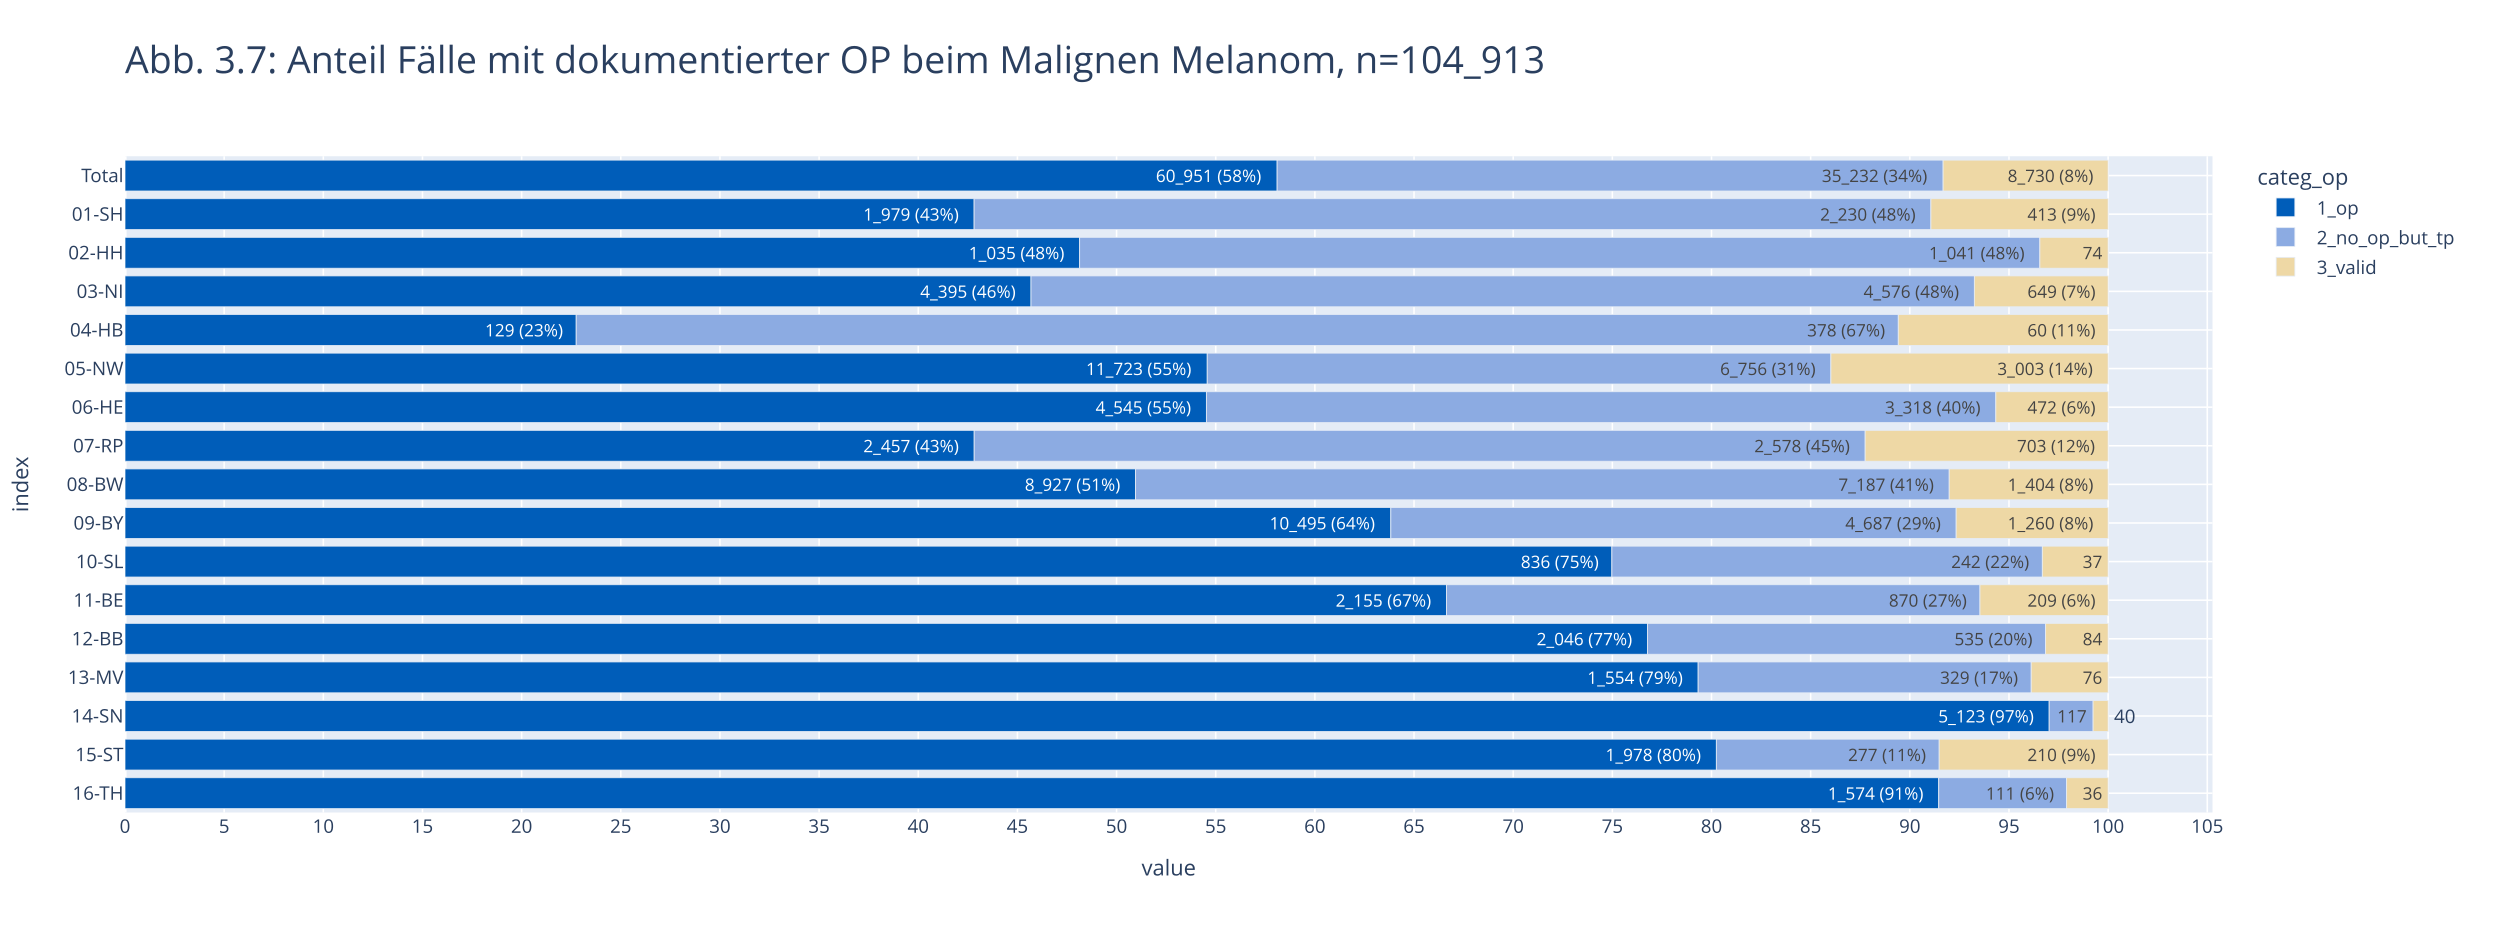
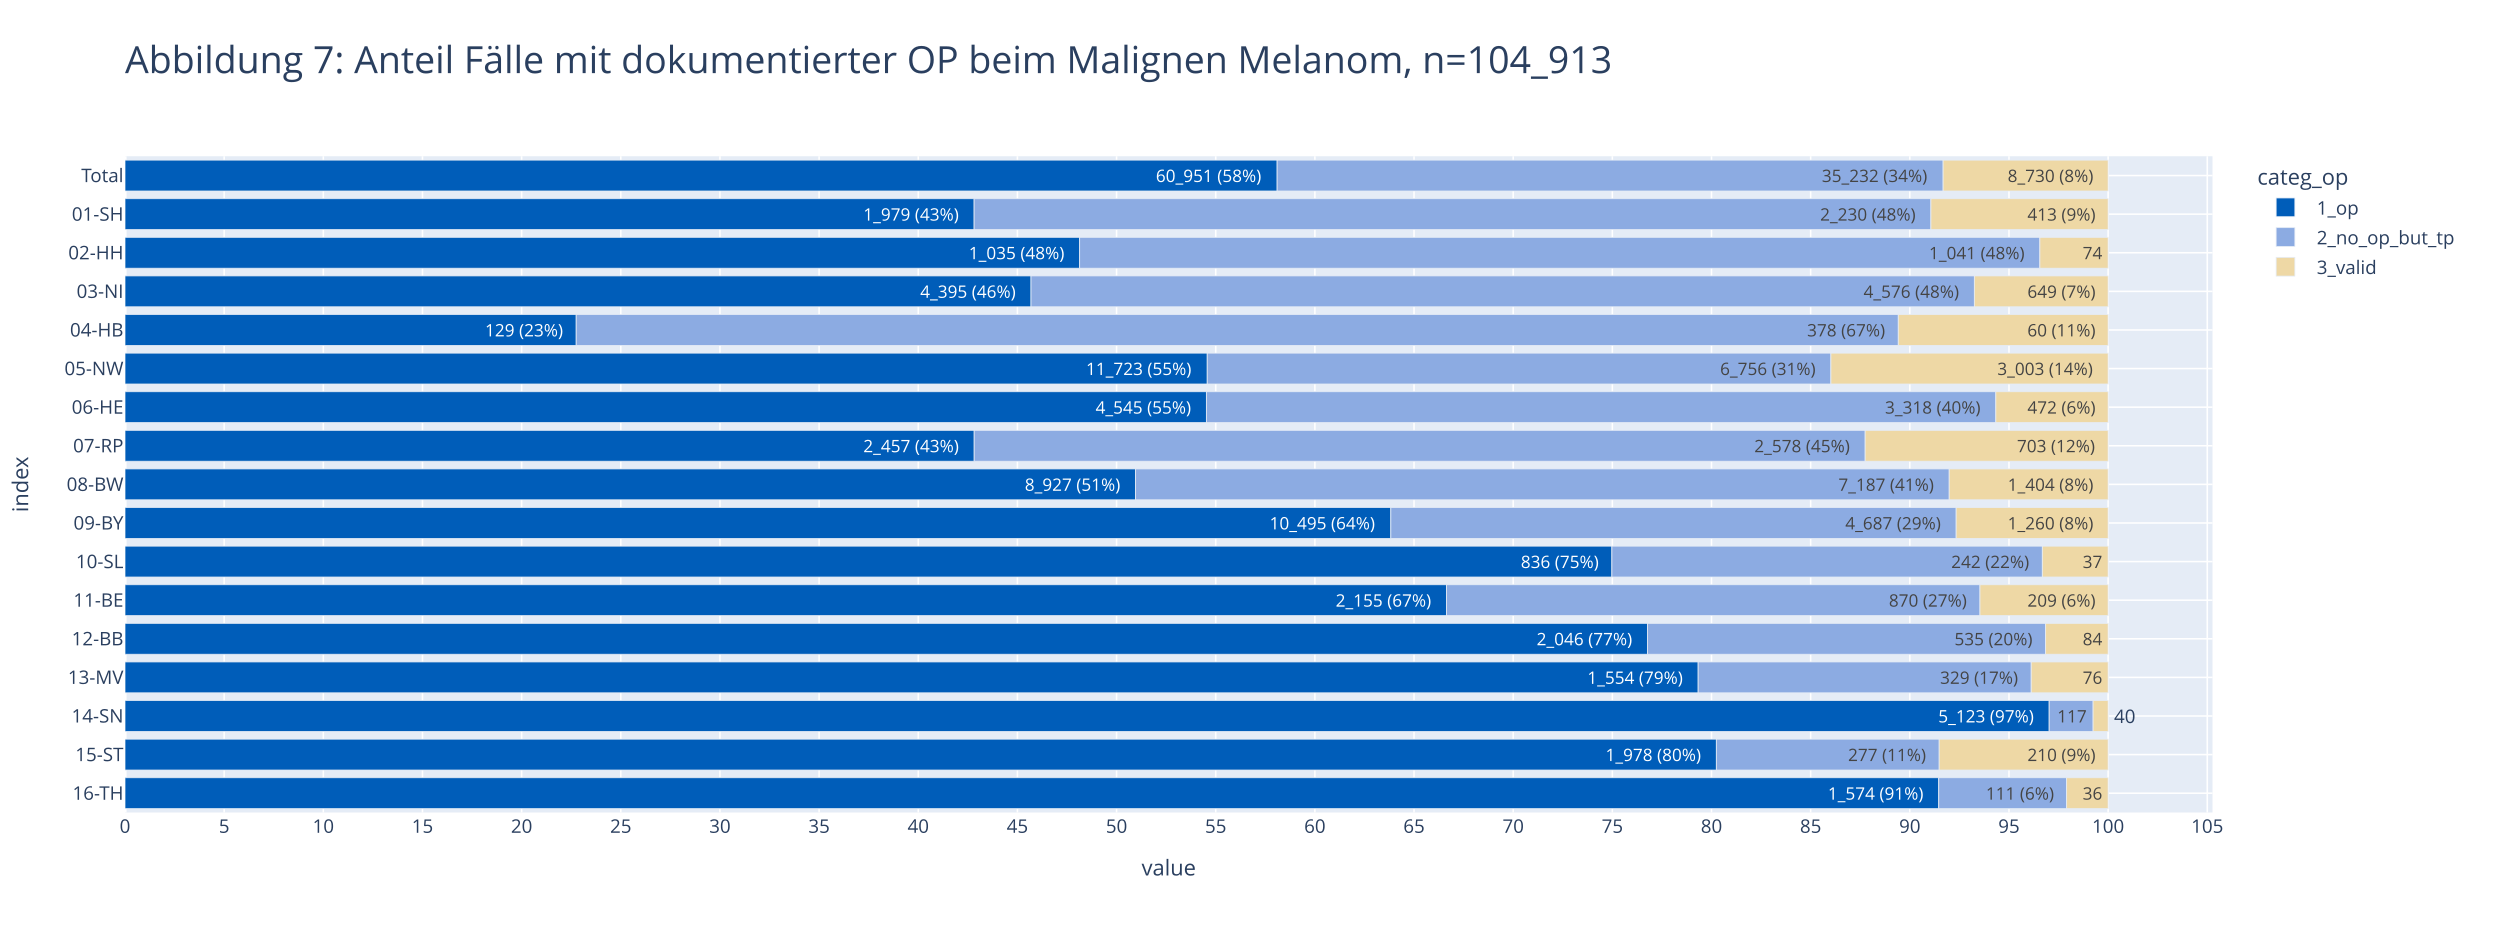
<svg xmlns="http://www.w3.org/2000/svg" class="main-svg" width="1600" height="600" style="" viewBox="0 0 1600 600">
  <rect x="0" y="0" width="1600" height="600" style="fill: rgb(255, 255, 255); fill-opacity: 1;" />
-   <defs id="defs-b15f29">
+   <defs id="defs-465980">
    <g class="clips">
-       <clipPath id="clipb15f29xyplot" class="plotclip">
+       <clipPath id="clip465980xyplot" class="plotclip">
        <rect width="1336" height="420" />
      </clipPath>
-       <clipPath class="axesclip" id="clipb15f29x">
+       <clipPath class="axesclip" id="clip465980x">
        <rect x="80" y="0" width="1336" height="600" />
      </clipPath>
-       <clipPath class="axesclip" id="clipb15f29y">
+       <clipPath class="axesclip" id="clip465980y">
        <rect x="0" y="100" width="1600" height="420" />
      </clipPath>
-       <clipPath class="axesclip" id="clipb15f29xy">
+       <clipPath class="axesclip" id="clip465980xy">
        <rect x="80" y="100" width="1336" height="420" />
      </clipPath>
    </g>
    <g class="gradients" />
    <g class="patterns" />
  </defs>
  <g class="bglayer">
    <rect class="bg" x="80" y="100" width="1336" height="420" style="fill: rgb(229, 236, 246); fill-opacity: 1; stroke-width: 0;" />
  </g>
  <g class="layer-below">
    <g class="imagelayer" />
    <g class="shapelayer" />
  </g>
  <g class="cartesianlayer">
    <g class="subplot xy">
      <g class="layer-subplot">
        <g class="shapelayer" />
        <g class="imagelayer" />
      </g>
      <g class="minor-gridlayer">
        <g class="x" />
        <g class="y" />
      </g>
      <g class="gridlayer">
        <g class="x">
          <path class="xgrid crisp" transform="translate(143.46,0)" d="M0,100v420" style="stroke: rgb(255, 255, 255); stroke-opacity: 1; stroke-width: 1px;" />
          <path class="xgrid crisp" transform="translate(206.92,0)" d="M0,100v420" style="stroke: rgb(255, 255, 255); stroke-opacity: 1; stroke-width: 1px;" />
          <path class="xgrid crisp" transform="translate(270.38,0)" d="M0,100v420" style="stroke: rgb(255, 255, 255); stroke-opacity: 1; stroke-width: 1px;" />
          <path class="xgrid crisp" transform="translate(333.84,0)" d="M0,100v420" style="stroke: rgb(255, 255, 255); stroke-opacity: 1; stroke-width: 1px;" />
          <path class="xgrid crisp" transform="translate(397.3,0)" d="M0,100v420" style="stroke: rgb(255, 255, 255); stroke-opacity: 1; stroke-width: 1px;" />
          <path class="xgrid crisp" transform="translate(460.76,0)" d="M0,100v420" style="stroke: rgb(255, 255, 255); stroke-opacity: 1; stroke-width: 1px;" />
          <path class="xgrid crisp" transform="translate(524.22,0)" d="M0,100v420" style="stroke: rgb(255, 255, 255); stroke-opacity: 1; stroke-width: 1px;" />
          <path class="xgrid crisp" transform="translate(587.68,0)" d="M0,100v420" style="stroke: rgb(255, 255, 255); stroke-opacity: 1; stroke-width: 1px;" />
          <path class="xgrid crisp" transform="translate(651.14,0)" d="M0,100v420" style="stroke: rgb(255, 255, 255); stroke-opacity: 1; stroke-width: 1px;" />
          <path class="xgrid crisp" transform="translate(714.6,0)" d="M0,100v420" style="stroke: rgb(255, 255, 255); stroke-opacity: 1; stroke-width: 1px;" />
          <path class="xgrid crisp" transform="translate(778.06,0)" d="M0,100v420" style="stroke: rgb(255, 255, 255); stroke-opacity: 1; stroke-width: 1px;" />
          <path class="xgrid crisp" transform="translate(841.52,0)" d="M0,100v420" style="stroke: rgb(255, 255, 255); stroke-opacity: 1; stroke-width: 1px;" />
          <path class="xgrid crisp" transform="translate(904.98,0)" d="M0,100v420" style="stroke: rgb(255, 255, 255); stroke-opacity: 1; stroke-width: 1px;" />
          <path class="xgrid crisp" transform="translate(968.44,0)" d="M0,100v420" style="stroke: rgb(255, 255, 255); stroke-opacity: 1; stroke-width: 1px;" />
          <path class="xgrid crisp" transform="translate(1031.9,0)" d="M0,100v420" style="stroke: rgb(255, 255, 255); stroke-opacity: 1; stroke-width: 1px;" />
          <path class="xgrid crisp" transform="translate(1095.36,0)" d="M0,100v420" style="stroke: rgb(255, 255, 255); stroke-opacity: 1; stroke-width: 1px;" />
          <path class="xgrid crisp" transform="translate(1158.82,0)" d="M0,100v420" style="stroke: rgb(255, 255, 255); stroke-opacity: 1; stroke-width: 1px;" />
          <path class="xgrid crisp" transform="translate(1222.28,0)" d="M0,100v420" style="stroke: rgb(255, 255, 255); stroke-opacity: 1; stroke-width: 1px;" />
          <path class="xgrid crisp" transform="translate(1285.74,0)" d="M0,100v420" style="stroke: rgb(255, 255, 255); stroke-opacity: 1; stroke-width: 1px;" />
          <path class="xgrid crisp" transform="translate(1349.2,0)" d="M0,100v420" style="stroke: rgb(255, 255, 255); stroke-opacity: 1; stroke-width: 1px;" />
          <path class="xgrid crisp" transform="translate(1412.66,0)" d="M0,100v420" style="stroke: rgb(255, 255, 255); stroke-opacity: 1; stroke-width: 1px;" />
        </g>
        <g class="y">
          <path class="ygrid crisp" transform="translate(0,507.65)" d="M80,0h1336" style="stroke: rgb(255, 255, 255); stroke-opacity: 1; stroke-width: 1px;" />
          <path class="ygrid crisp" transform="translate(0,482.94)" d="M80,0h1336" style="stroke: rgb(255, 255, 255); stroke-opacity: 1; stroke-width: 1px;" />
          <path class="ygrid crisp" transform="translate(0,458.24)" d="M80,0h1336" style="stroke: rgb(255, 255, 255); stroke-opacity: 1; stroke-width: 1px;" />
          <path class="ygrid crisp" transform="translate(0,433.53)" d="M80,0h1336" style="stroke: rgb(255, 255, 255); stroke-opacity: 1; stroke-width: 1px;" />
          <path class="ygrid crisp" transform="translate(0,408.82)" d="M80,0h1336" style="stroke: rgb(255, 255, 255); stroke-opacity: 1; stroke-width: 1px;" />
          <path class="ygrid crisp" transform="translate(0,384.12)" d="M80,0h1336" style="stroke: rgb(255, 255, 255); stroke-opacity: 1; stroke-width: 1px;" />
          <path class="ygrid crisp" transform="translate(0,359.41)" d="M80,0h1336" style="stroke: rgb(255, 255, 255); stroke-opacity: 1; stroke-width: 1px;" />
          <path class="ygrid crisp" transform="translate(0,334.71)" d="M80,0h1336" style="stroke: rgb(255, 255, 255); stroke-opacity: 1; stroke-width: 1px;" />
          <path class="ygrid crisp" transform="translate(0,310)" d="M80,0h1336" style="stroke: rgb(255, 255, 255); stroke-opacity: 1; stroke-width: 1px;" />
          <path class="ygrid crisp" transform="translate(0,285.29)" d="M80,0h1336" style="stroke: rgb(255, 255, 255); stroke-opacity: 1; stroke-width: 1px;" />
          <path class="ygrid crisp" transform="translate(0,260.59)" d="M80,0h1336" style="stroke: rgb(255, 255, 255); stroke-opacity: 1; stroke-width: 1px;" />
          <path class="ygrid crisp" transform="translate(0,235.88)" d="M80,0h1336" style="stroke: rgb(255, 255, 255); stroke-opacity: 1; stroke-width: 1px;" />
          <path class="ygrid crisp" transform="translate(0,211.18)" d="M80,0h1336" style="stroke: rgb(255, 255, 255); stroke-opacity: 1; stroke-width: 1px;" />
          <path class="ygrid crisp" transform="translate(0,186.47)" d="M80,0h1336" style="stroke: rgb(255, 255, 255); stroke-opacity: 1; stroke-width: 1px;" />
          <path class="ygrid crisp" transform="translate(0,161.76)" d="M80,0h1336" style="stroke: rgb(255, 255, 255); stroke-opacity: 1; stroke-width: 1px;" />
          <path class="ygrid crisp" transform="translate(0,137.06)" d="M80,0h1336" style="stroke: rgb(255, 255, 255); stroke-opacity: 1; stroke-width: 1px;" />
          <path class="ygrid crisp" transform="translate(0,112.35)" d="M80,0h1336" style="stroke: rgb(255, 255, 255); stroke-opacity: 1; stroke-width: 1px;" />
        </g>
      </g>
      <g class="zerolinelayer">
        <path class="xzl zl crisp" transform="translate(80,0)" d="M0,100v420" style="stroke: rgb(255, 255, 255); stroke-opacity: 1; stroke-width: 2px;" />
      </g>
      <g class="layer-between">
        <g class="shapelayer" />
        <g class="imagelayer" />
      </g>
      <path class="xlines-below" />
      <path class="ylines-below" />
      <g class="overlines-below" />
      <g class="xaxislayer-below" />
      <g class="yaxislayer-below" />
      <g class="overaxes-below" />
      <g class="overplot">
-         <g class="xy" transform="translate(80,100)" clip-path="url(#clipb15f29xyplot)">
+         <g class="xy" transform="translate(80,100)" clip-path="url(#clip465980xyplot)">
          <g class="barlayer mlayer">
            <g class="trace bars" style="opacity: 1;">
              <g class="points">
                <g class="point">
                  <path d="M0,22.24V2.47H737.36V22.24Z" style="vector-effect: none; opacity: 1; stroke-width: 0.5px; fill: rgb(0, 93, 185); fill-opacity: 1; stroke: rgb(229, 236, 246); stroke-opacity: 1;" />
                  <text class="bartext bartext-inside" text-anchor="middle" data-notex="1" x="0" y="0" style="font-family: 'Open Sans', verdana, arial, sans-serif; font-size: 12px; fill: rgb(255, 255, 255); fill-opacity: 1; white-space: pre;" transform="translate(693.4803,16.486)scale(0.918)">60_951 (58%)</text>
                </g>
                <g class="point">
                  <path d="M0,46.94V27.18H543.43V46.94Z" style="vector-effect: none; opacity: 1; stroke-width: 0.5px; fill: rgb(0, 93, 185); fill-opacity: 1; stroke: rgb(229, 236, 246); stroke-opacity: 1;" />
                  <text class="bartext bartext-inside" text-anchor="middle" data-notex="1" x="0" y="0" style="font-family: 'Open Sans', verdana, arial, sans-serif; font-size: 12px; fill: rgb(255, 255, 255); fill-opacity: 1; white-space: pre;" transform="translate(503.0773,41.188)scale(0.9173333)">1_979 (43%)</text>
                </g>
                <g class="point">
                  <path d="M0,71.65V51.88H610.99V71.65Z" style="vector-effect: none; opacity: 1; stroke-width: 0.5px; fill: rgb(0, 93, 185); fill-opacity: 1; stroke: rgb(229, 236, 246); stroke-opacity: 1;" />
                  <text class="bartext bartext-inside" text-anchor="middle" data-notex="1" x="0" y="0" style="font-family: 'Open Sans', verdana, arial, sans-serif; font-size: 12px; fill: rgb(255, 255, 255); fill-opacity: 1; white-space: pre;" transform="translate(570.6102,65.896)scale(0.918)">1_035 (48%)</text>
                </g>
                <g class="point">
                  <path d="M0,96.35V76.59H579.85V96.35Z" style="vector-effect: none; opacity: 1; stroke-width: 0.5px; fill: rgb(0, 93, 185); fill-opacity: 1; stroke: rgb(229, 236, 246); stroke-opacity: 1;" />
                  <text class="bartext bartext-inside" text-anchor="middle" data-notex="1" x="0" y="0" style="font-family: 'Open Sans', verdana, arial, sans-serif; font-size: 12px; fill: rgb(255, 255, 255); fill-opacity: 1; white-space: pre;" transform="translate(539.4973,90.598)scale(0.9173333)">4_395 (46%)</text>
                </g>
                <g class="point">
                  <path d="M0,121.06V101.29H288.76V121.06Z" style="vector-effect: none; opacity: 1; stroke-width: 0.5px; fill: rgb(0, 93, 185); fill-opacity: 1; stroke: rgb(229, 236, 246); stroke-opacity: 1;" />
                  <text class="bartext bartext-inside" text-anchor="middle" data-notex="1" x="0" y="0" style="font-family: 'Open Sans', verdana, arial, sans-serif; font-size: 12px; fill: rgb(255, 255, 255); fill-opacity: 1; white-space: pre;" transform="translate(255.3799,115.306)scale(0.918)">129 (23%)</text>
                </g>
                <g class="point">
                  <path d="M0,145.76V126H692.62V145.76Z" style="vector-effect: none; opacity: 1; stroke-width: 0.5px; fill: rgb(0, 93, 185); fill-opacity: 1; stroke: rgb(229, 236, 246); stroke-opacity: 1;" />
                  <text class="bartext bartext-inside" text-anchor="middle" data-notex="1" x="0" y="0" style="font-family: 'Open Sans', verdana, arial, sans-serif; font-size: 12px; fill: rgb(255, 255, 255); fill-opacity: 1; white-space: pre;" transform="translate(648.77,140.008)scale(0.9173333)">11_723 (55%)</text>
                </g>
                <g class="point">
                  <path d="M0,170.47V150.71H692.08V170.47Z" style="vector-effect: none; opacity: 1; stroke-width: 0.5px; fill: rgb(0, 93, 185); fill-opacity: 1; stroke: rgb(229, 236, 246); stroke-opacity: 1;" />
                  <text class="bartext bartext-inside" text-anchor="middle" data-notex="1" x="0" y="0" style="font-family: 'Open Sans', verdana, arial, sans-serif; font-size: 12px; fill: rgb(255, 255, 255); fill-opacity: 1; white-space: pre;" transform="translate(651.7273,164.718)scale(0.9173333)">4_545 (55%)</text>
                </g>
                <g class="point">
                  <path d="M0,195.18V175.41H543.47V195.18Z" style="vector-effect: none; opacity: 1; stroke-width: 0.5px; fill: rgb(0, 93, 185); fill-opacity: 1; stroke: rgb(229, 236, 246); stroke-opacity: 1;" />
                  <text class="bartext bartext-inside" text-anchor="middle" data-notex="1" x="0" y="0" style="font-family: 'Open Sans', verdana, arial, sans-serif; font-size: 12px; fill: rgb(255, 255, 255); fill-opacity: 1; white-space: pre;" transform="translate(503.0902,189.426)scale(0.918)">2_457 (43%)</text>
                </g>
                <g class="point">
                  <path d="M0,219.88V200.12H646.77V219.88Z" style="vector-effect: none; opacity: 1; stroke-width: 0.5px; fill: rgb(0, 93, 185); fill-opacity: 1; stroke: rgb(229, 236, 246); stroke-opacity: 1;" />
                  <text class="bartext bartext-inside" text-anchor="middle" data-notex="1" x="0" y="0" style="font-family: 'Open Sans', verdana, arial, sans-serif; font-size: 12px; fill: rgb(255, 255, 255); fill-opacity: 1; white-space: pre;" transform="translate(606.4173,214.128)scale(0.9173333)">8_927 (51%)</text>
                </g>
                <g class="point">
                  <path d="M0,244.59V224.82H810.14V244.59Z" style="vector-effect: none; opacity: 1; stroke-width: 0.5px; fill: rgb(0, 93, 185); fill-opacity: 1; stroke: rgb(229, 236, 246); stroke-opacity: 1;" />
                  <text class="bartext bartext-inside" text-anchor="middle" data-notex="1" x="0" y="0" style="font-family: 'Open Sans', verdana, arial, sans-serif; font-size: 12px; fill: rgb(255, 255, 255); fill-opacity: 1; white-space: pre;" transform="translate(766.2603,238.836)scale(0.918)">10_495 (64%)</text>
                </g>
                <g class="point">
                  <path d="M0,269.29V249.53H951.62V269.29Z" style="vector-effect: none; opacity: 1; stroke-width: 0.5px; fill: rgb(0, 93, 185); fill-opacity: 1; stroke: rgb(229, 236, 246); stroke-opacity: 1;" />
                  <text class="bartext bartext-inside" text-anchor="middle" data-notex="1" x="0" y="0" style="font-family: 'Open Sans', verdana, arial, sans-serif; font-size: 12px; fill: rgb(255, 255, 255); fill-opacity: 1; white-space: pre;" transform="translate(918.262,263.538)scale(0.9173333)">836 (75%)</text>
                </g>
                <g class="point">
                  <path d="M0,294V274.24H845.74V294Z" style="vector-effect: none; opacity: 1; stroke-width: 0.5px; fill: rgb(0, 93, 185); fill-opacity: 1; stroke: rgb(229, 236, 246); stroke-opacity: 1;" />
                  <text class="bartext bartext-inside" text-anchor="middle" data-notex="1" x="0" y="0" style="font-family: 'Open Sans', verdana, arial, sans-serif; font-size: 12px; fill: rgb(255, 255, 255); fill-opacity: 1; white-space: pre;" transform="translate(805.3873,288.248)scale(0.9173333)">2_155 (67%)</text>
                </g>
                <g class="point">
                  <path d="M0,318.71V298.94H974.4V318.71Z" style="vector-effect: none; opacity: 1; stroke-width: 0.5px; fill: rgb(0, 93, 185); fill-opacity: 1; stroke: rgb(229, 236, 246); stroke-opacity: 1;" />
                  <text class="bartext bartext-inside" text-anchor="middle" data-notex="1" x="0" y="0" style="font-family: 'Open Sans', verdana, arial, sans-serif; font-size: 12px; fill: rgb(255, 255, 255); fill-opacity: 1; white-space: pre;" transform="translate(934.0202,312.956)scale(0.918)">2_046 (77%)</text>
                </g>
                <g class="point">
                  <path d="M0,343.41V323.65H1006.81V343.41Z" style="vector-effect: none; opacity: 1; stroke-width: 0.5px; fill: rgb(0, 93, 185); fill-opacity: 1; stroke: rgb(229, 236, 246); stroke-opacity: 1;" />
                  <text class="bartext bartext-inside" text-anchor="middle" data-notex="1" x="0" y="0" style="font-family: 'Open Sans', verdana, arial, sans-serif; font-size: 12px; fill: rgb(255, 255, 255); fill-opacity: 1; white-space: pre;" transform="translate(966.4573,337.658)scale(0.9173333)">1_554 (79%)</text>
                </g>
                <g class="point">
                  <path d="M0,368.12V348.35H1231.46V368.12Z" style="vector-effect: none; opacity: 1; stroke-width: 0.5px; fill: rgb(0, 93, 185); fill-opacity: 1; stroke: rgb(229, 236, 246); stroke-opacity: 1;" />
                  <text class="bartext bartext-inside" text-anchor="middle" data-notex="1" x="0" y="0" style="font-family: 'Open Sans', verdana, arial, sans-serif; font-size: 12px; fill: rgb(255, 255, 255); fill-opacity: 1; white-space: pre;" transform="translate(1191.08,362.366)scale(0.918)">5_123 (97%)</text>
                </g>
                <g class="point">
                  <path d="M0,392.82V373.06H1018.45V392.82Z" style="vector-effect: none; opacity: 1; stroke-width: 0.5px; fill: rgb(0, 93, 185); fill-opacity: 1; stroke: rgb(229, 236, 246); stroke-opacity: 1;" />
                  <text class="bartext bartext-inside" text-anchor="middle" data-notex="1" x="0" y="0" style="font-family: 'Open Sans', verdana, arial, sans-serif; font-size: 12px; fill: rgb(255, 255, 255); fill-opacity: 1; white-space: pre;" transform="translate(978.0973,387.068)scale(0.9173333)">1_978 (80%)</text>
                </g>
                <g class="point">
                  <path d="M0,417.53V397.76H1160.79V417.53Z" style="vector-effect: none; opacity: 1; stroke-width: 0.5px; fill: rgb(0, 93, 185); fill-opacity: 1; stroke: rgb(229, 236, 246); stroke-opacity: 1;" />
                  <text class="bartext bartext-inside" text-anchor="middle" data-notex="1" x="0" y="0" style="font-family: 'Open Sans', verdana, arial, sans-serif; font-size: 12px; fill: rgb(255, 255, 255); fill-opacity: 1; white-space: pre;" transform="translate(1120.41,411.776)scale(0.918)">1_574 (91%)</text>
                </g>
              </g>
            </g>
            <g class="trace bars" style="opacity: 1;">
              <g class="points">
                <g class="point">
                  <path d="M737.36,22.24V2.47H1163.59V22.24Z" style="vector-effect: none; opacity: 1; stroke-width: 0.5px; fill: rgb(140, 171, 226); fill-opacity: 1; stroke: rgb(229, 236, 246); stroke-opacity: 1;" />
                  <text class="bartext bartext-inside" text-anchor="middle" data-notex="1" x="0" y="0" style="font-family: 'Open Sans', verdana, arial, sans-serif; font-size: 12px; fill: rgb(68, 68, 68); fill-opacity: 1; white-space: pre;" transform="translate(1119.71,16.486)scale(0.918)">35_232 (34%)</text>
                </g>
                <g class="point">
                  <path d="M543.43,46.94V27.18H1155.79V46.94Z" style="vector-effect: none; opacity: 1; stroke-width: 0.5px; fill: rgb(140, 171, 226); fill-opacity: 1; stroke: rgb(229, 236, 246); stroke-opacity: 1;" />
                  <text class="bartext bartext-inside" text-anchor="middle" data-notex="1" x="0" y="0" style="font-family: 'Open Sans', verdana, arial, sans-serif; font-size: 12px; fill: rgb(68, 68, 68); fill-opacity: 1; white-space: pre;" transform="translate(1115.437,41.188)scale(0.9173333)">2_230 (48%)</text>
                </g>
                <g class="point">
                  <path d="M610.99,71.65V51.88H1225.52V71.65Z" style="vector-effect: none; opacity: 1; stroke-width: 0.5px; fill: rgb(140, 171, 226); fill-opacity: 1; stroke: rgb(229, 236, 246); stroke-opacity: 1;" />
                  <text class="bartext bartext-inside" text-anchor="middle" data-notex="1" x="0" y="0" style="font-family: 'Open Sans', verdana, arial, sans-serif; font-size: 12px; fill: rgb(68, 68, 68); fill-opacity: 1; white-space: pre;" transform="translate(1185.14,65.896)scale(0.918)">1_041 (48%)</text>
                </g>
                <g class="point">
                  <path d="M579.85,96.35V76.59H1183.58V96.35Z" style="vector-effect: none; opacity: 1; stroke-width: 0.5px; fill: rgb(140, 171, 226); fill-opacity: 1; stroke: rgb(229, 236, 246); stroke-opacity: 1;" />
                  <text class="bartext bartext-inside" text-anchor="middle" data-notex="1" x="0" y="0" style="font-family: 'Open Sans', verdana, arial, sans-serif; font-size: 12px; fill: rgb(68, 68, 68); fill-opacity: 1; white-space: pre;" transform="translate(1143.227,90.598)scale(0.9173333)">4_576 (48%)</text>
                </g>
                <g class="point">
                  <path d="M288.76,121.06V101.29H1134.89V121.06Z" style="vector-effect: none; opacity: 1; stroke-width: 0.5px; fill: rgb(140, 171, 226); fill-opacity: 1; stroke: rgb(229, 236, 246); stroke-opacity: 1;" />
                  <text class="bartext bartext-inside" text-anchor="middle" data-notex="1" x="0" y="0" style="font-family: 'Open Sans', verdana, arial, sans-serif; font-size: 12px; fill: rgb(68, 68, 68); fill-opacity: 1; white-space: pre;" transform="translate(1101.51,115.306)scale(0.918)">378 (67%)</text>
                </g>
                <g class="point">
                  <path d="M692.62,145.76V126H1091.78V145.76Z" style="vector-effect: none; opacity: 1; stroke-width: 0.5px; fill: rgb(140, 171, 226); fill-opacity: 1; stroke: rgb(229, 236, 246); stroke-opacity: 1;" />
                  <text class="bartext bartext-inside" text-anchor="middle" data-notex="1" x="0" y="0" style="font-family: 'Open Sans', verdana, arial, sans-serif; font-size: 12px; fill: rgb(68, 68, 68); fill-opacity: 1; white-space: pre;" transform="translate(1051.427,140.008)scale(0.9173333)">6_756 (31%)</text>
                </g>
                <g class="point">
                  <path d="M692.08,170.47V150.71H1197.33V170.47Z" style="vector-effect: none; opacity: 1; stroke-width: 0.5px; fill: rgb(140, 171, 226); fill-opacity: 1; stroke: rgb(229, 236, 246); stroke-opacity: 1;" />
                  <text class="bartext bartext-inside" text-anchor="middle" data-notex="1" x="0" y="0" style="font-family: 'Open Sans', verdana, arial, sans-serif; font-size: 12px; fill: rgb(68, 68, 68); fill-opacity: 1; white-space: pre;" transform="translate(1156.977,164.718)scale(0.9173333)">3_318 (40%)</text>
                </g>
                <g class="point">
                  <path d="M543.47,195.18V175.41H1113.7V195.18Z" style="vector-effect: none; opacity: 1; stroke-width: 0.5px; fill: rgb(140, 171, 226); fill-opacity: 1; stroke: rgb(229, 236, 246); stroke-opacity: 1;" />
                  <text class="bartext bartext-inside" text-anchor="middle" data-notex="1" x="0" y="0" style="font-family: 'Open Sans', verdana, arial, sans-serif; font-size: 12px; fill: rgb(68, 68, 68); fill-opacity: 1; white-space: pre;" transform="translate(1073.32,189.426)scale(0.918)">2_578 (45%)</text>
                </g>
                <g class="point">
                  <path d="M646.77,219.88V200.12H1167.48V219.88Z" style="vector-effect: none; opacity: 1; stroke-width: 0.5px; fill: rgb(140, 171, 226); fill-opacity: 1; stroke: rgb(229, 236, 246); stroke-opacity: 1;" />
                  <text class="bartext bartext-inside" text-anchor="middle" data-notex="1" x="0" y="0" style="font-family: 'Open Sans', verdana, arial, sans-serif; font-size: 12px; fill: rgb(68, 68, 68); fill-opacity: 1; white-space: pre;" transform="translate(1127.127,214.128)scale(0.9173333)">7_187 (41%)</text>
                </g>
                <g class="point">
                  <path d="M810.14,244.59V224.82H1171.94V244.59Z" style="vector-effect: none; opacity: 1; stroke-width: 0.5px; fill: rgb(140, 171, 226); fill-opacity: 1; stroke: rgb(229, 236, 246); stroke-opacity: 1;" />
                  <text class="bartext bartext-inside" text-anchor="middle" data-notex="1" x="0" y="0" style="font-family: 'Open Sans', verdana, arial, sans-serif; font-size: 12px; fill: rgb(68, 68, 68); fill-opacity: 1; white-space: pre;" transform="translate(1131.56,238.836)scale(0.918)">4_687 (29%)</text>
                </g>
                <g class="point">
                  <path d="M951.62,269.29V249.53H1227.08V269.29Z" style="vector-effect: none; opacity: 1; stroke-width: 0.5px; fill: rgb(140, 171, 226); fill-opacity: 1; stroke: rgb(229, 236, 246); stroke-opacity: 1;" />
                  <text class="bartext bartext-inside" text-anchor="middle" data-notex="1" x="0" y="0" style="font-family: 'Open Sans', verdana, arial, sans-serif; font-size: 12px; fill: rgb(68, 68, 68); fill-opacity: 1; white-space: pre;" transform="translate(1193.722,263.538)scale(0.9173333)">242 (22%)</text>
                </g>
                <g class="point">
                  <path d="M845.74,294V274.24H1187.18V294Z" style="vector-effect: none; opacity: 1; stroke-width: 0.5px; fill: rgb(140, 171, 226); fill-opacity: 1; stroke: rgb(229, 236, 246); stroke-opacity: 1;" />
                  <text class="bartext bartext-inside" text-anchor="middle" data-notex="1" x="0" y="0" style="font-family: 'Open Sans', verdana, arial, sans-serif; font-size: 12px; fill: rgb(68, 68, 68); fill-opacity: 1; white-space: pre;" transform="translate(1153.822,288.248)scale(0.9173333)">870 (27%)</text>
                </g>
                <g class="point">
                  <path d="M974.4,318.71V298.94H1229.2V318.71Z" style="vector-effect: none; opacity: 1; stroke-width: 0.5px; fill: rgb(140, 171, 226); fill-opacity: 1; stroke: rgb(229, 236, 246); stroke-opacity: 1;" />
                  <text class="bartext bartext-inside" text-anchor="middle" data-notex="1" x="0" y="0" style="font-family: 'Open Sans', verdana, arial, sans-serif; font-size: 12px; fill: rgb(68, 68, 68); fill-opacity: 1; white-space: pre;" transform="translate(1195.82,312.956)scale(0.918)">535 (20%)</text>
                </g>
                <g class="point">
                  <path d="M1006.81,343.41V323.65H1219.96V343.41Z" style="vector-effect: none; opacity: 1; stroke-width: 0.5px; fill: rgb(140, 171, 226); fill-opacity: 1; stroke: rgb(229, 236, 246); stroke-opacity: 1;" />
                  <text class="bartext bartext-inside" text-anchor="middle" data-notex="1" x="0" y="0" style="font-family: 'Open Sans', verdana, arial, sans-serif; font-size: 12px; fill: rgb(68, 68, 68); fill-opacity: 1; white-space: pre;" transform="translate(1186.602,337.658)scale(0.9173333)">329 (17%)</text>
                </g>
                <g class="point">
                  <path d="M1231.46,368.12V348.35H1259.58V368.12Z" style="vector-effect: none; opacity: 1; stroke-width: 0.5px; fill: rgb(140, 171, 226); fill-opacity: 1; stroke: rgb(229, 236, 246); stroke-opacity: 1;" />
                  <text class="bartext bartext-inside" text-anchor="middle" data-notex="1" x="0" y="0" style="font-family: 'Open Sans', verdana, arial, sans-serif; font-size: 12px; fill: rgb(68, 68, 68); fill-opacity: 1; white-space: pre;" transform="translate(1246.073,362.366)scale(0.918)">117</text>
                </g>
                <g class="point">
                  <path d="M1018.45,392.82V373.06H1161.07V392.82Z" style="vector-effect: none; opacity: 1; stroke-width: 0.5px; fill: rgb(140, 171, 226); fill-opacity: 1; stroke: rgb(229, 236, 246); stroke-opacity: 1;" />
                  <text class="bartext bartext-inside" text-anchor="middle" data-notex="1" x="0" y="0" style="font-family: 'Open Sans', verdana, arial, sans-serif; font-size: 12px; fill: rgb(68, 68, 68); fill-opacity: 1; white-space: pre;" transform="translate(1127.712,387.068)scale(0.9173333)">277 (11%)</text>
                </g>
                <g class="point">
                  <path d="M1160.79,417.53V397.76H1242.65V417.53Z" style="vector-effect: none; opacity: 1; stroke-width: 0.5px; fill: rgb(140, 171, 226); fill-opacity: 1; stroke: rgb(229, 236, 246); stroke-opacity: 1;" />
                  <text class="bartext bartext-inside" text-anchor="middle" data-notex="1" x="0" y="0" style="font-family: 'Open Sans', verdana, arial, sans-serif; font-size: 12px; fill: rgb(68, 68, 68); fill-opacity: 1; white-space: pre;" transform="translate(1212.777,411.776)scale(0.918)">111 (6%)</text>
                </g>
              </g>
            </g>
            <g class="trace bars" style="opacity: 1;">
              <g class="points">
                <g class="point">
                  <path d="M1163.59,22.24V2.47H1269.2V22.24Z" style="vector-effect: none; opacity: 1; stroke-width: 0.5px; fill: rgb(238, 216, 165); fill-opacity: 1; stroke: rgb(229, 236, 246); stroke-opacity: 1;" />
                  <text class="bartext bartext-inside" text-anchor="middle" data-notex="1" x="0" y="0" style="font-family: 'Open Sans', verdana, arial, sans-serif; font-size: 12px; fill: rgb(68, 68, 68); fill-opacity: 1; white-space: pre;" transform="translate(1232.32,16.486)scale(0.918)">8_730 (8%)</text>
                </g>
                <g class="point">
                  <path d="M1155.79,46.94V27.18H1269.2V46.94Z" style="vector-effect: none; opacity: 1; stroke-width: 0.5px; fill: rgb(238, 216, 165); fill-opacity: 1; stroke: rgb(229, 236, 246); stroke-opacity: 1;" />
                  <text class="bartext bartext-inside" text-anchor="middle" data-notex="1" x="0" y="0" style="font-family: 'Open Sans', verdana, arial, sans-serif; font-size: 12px; fill: rgb(68, 68, 68); fill-opacity: 1; white-space: pre;" transform="translate(1239.347,41.188)scale(0.9173333)">413 (9%)</text>
                </g>
                <g class="point">
                  <path d="M1225.52,71.65V51.88H1269.2V71.65Z" style="vector-effect: none; opacity: 1; stroke-width: 0.5px; fill: rgb(238, 216, 165); fill-opacity: 1; stroke: rgb(229, 236, 246); stroke-opacity: 1;" />
                  <text class="bartext bartext-inside" text-anchor="middle" data-notex="1" x="0" y="0" style="font-family: 'Open Sans', verdana, arial, sans-serif; font-size: 12px; fill: rgb(68, 68, 68); fill-opacity: 1; white-space: pre;" transform="translate(1259.193,65.896)scale(0.918)">74</text>
                </g>
                <g class="point">
                  <path d="M1183.58,96.35V76.59H1269.2V96.35Z" style="vector-effect: none; opacity: 1; stroke-width: 0.5px; fill: rgb(238, 216, 165); fill-opacity: 1; stroke: rgb(229, 236, 246); stroke-opacity: 1;" />
                  <text class="bartext bartext-inside" text-anchor="middle" data-notex="1" x="0" y="0" style="font-family: 'Open Sans', verdana, arial, sans-serif; font-size: 12px; fill: rgb(68, 68, 68); fill-opacity: 1; white-space: pre;" transform="translate(1239.347,90.598)scale(0.9173333)">649 (7%)</text>
                </g>
                <g class="point">
                  <path d="M1134.89,121.06V101.29H1269.2V121.06Z" style="vector-effect: none; opacity: 1; stroke-width: 0.5px; fill: rgb(238, 216, 165); fill-opacity: 1; stroke: rgb(229, 236, 246); stroke-opacity: 1;" />
                  <text class="bartext bartext-inside" text-anchor="middle" data-notex="1" x="0" y="0" style="font-family: 'Open Sans', verdana, arial, sans-serif; font-size: 12px; fill: rgb(68, 68, 68); fill-opacity: 1; white-space: pre;" transform="translate(1239.327,115.306)scale(0.918)">60 (11%)</text>
                </g>
                <g class="point">
                  <path d="M1091.78,145.76V126H1269.2V145.76Z" style="vector-effect: none; opacity: 1; stroke-width: 0.5px; fill: rgb(238, 216, 165); fill-opacity: 1; stroke: rgb(229, 236, 246); stroke-opacity: 1;" />
                  <text class="bartext bartext-inside" text-anchor="middle" data-notex="1" x="0" y="0" style="font-family: 'Open Sans', verdana, arial, sans-serif; font-size: 12px; fill: rgb(68, 68, 68); fill-opacity: 1; white-space: pre;" transform="translate(1228.847,140.008)scale(0.9173333)">3_003 (14%)</text>
                </g>
                <g class="point">
                  <path d="M1197.33,170.47V150.71H1269.2V170.47Z" style="vector-effect: none; opacity: 1; stroke-width: 0.5px; fill: rgb(238, 216, 165); fill-opacity: 1; stroke: rgb(229, 236, 246); stroke-opacity: 1;" />
                  <text class="bartext bartext-inside" text-anchor="middle" data-notex="1" x="0" y="0" style="font-family: 'Open Sans', verdana, arial, sans-serif; font-size: 12px; fill: rgb(68, 68, 68); fill-opacity: 1; white-space: pre;" transform="translate(1239.347,164.718)scale(0.9173333)">472 (6%)</text>
                </g>
                <g class="point">
                  <path d="M1113.7,195.18V175.41H1269.2V195.18Z" style="vector-effect: none; opacity: 1; stroke-width: 0.5px; fill: rgb(238, 216, 165); fill-opacity: 1; stroke: rgb(229, 236, 246); stroke-opacity: 1;" />
                  <text class="bartext bartext-inside" text-anchor="middle" data-notex="1" x="0" y="0" style="font-family: 'Open Sans', verdana, arial, sans-serif; font-size: 12px; fill: rgb(68, 68, 68); fill-opacity: 1; white-space: pre;" transform="translate(1235.82,189.426)scale(0.918)">703 (12%)</text>
                </g>
                <g class="point">
                  <path d="M1167.48,219.88V200.12H1269.2V219.88Z" style="vector-effect: none; opacity: 1; stroke-width: 0.5px; fill: rgb(238, 216, 165); fill-opacity: 1; stroke: rgb(229, 236, 246); stroke-opacity: 1;" />
                  <text class="bartext bartext-inside" text-anchor="middle" data-notex="1" x="0" y="0" style="font-family: 'Open Sans', verdana, arial, sans-serif; font-size: 12px; fill: rgb(68, 68, 68); fill-opacity: 1; white-space: pre;" transform="translate(1232.345,214.128)scale(0.9173333)">1_404 (8%)</text>
                </g>
                <g class="point">
                  <path d="M1171.94,244.59V224.82H1269.2V244.59Z" style="vector-effect: none; opacity: 1; stroke-width: 0.5px; fill: rgb(238, 216, 165); fill-opacity: 1; stroke: rgb(229, 236, 246); stroke-opacity: 1;" />
                  <text class="bartext bartext-inside" text-anchor="middle" data-notex="1" x="0" y="0" style="font-family: 'Open Sans', verdana, arial, sans-serif; font-size: 12px; fill: rgb(68, 68, 68); fill-opacity: 1; white-space: pre;" transform="translate(1232.32,238.836)scale(0.918)">1_260 (8%)</text>
                </g>
                <g class="point">
                  <path d="M1227.08,269.29V249.53H1269.2V269.29Z" style="vector-effect: none; opacity: 1; stroke-width: 0.5px; fill: rgb(238, 216, 165); fill-opacity: 1; stroke: rgb(229, 236, 246); stroke-opacity: 1;" />
                  <text class="bartext bartext-inside" text-anchor="middle" data-notex="1" x="0" y="0" style="font-family: 'Open Sans', verdana, arial, sans-serif; font-size: 12px; fill: rgb(68, 68, 68); fill-opacity: 1; white-space: pre;" transform="translate(1259.198,263.538)scale(0.9173333)">37</text>
                </g>
                <g class="point">
                  <path d="M1187.18,294V274.24H1269.2V294Z" style="vector-effect: none; opacity: 1; stroke-width: 0.5px; fill: rgb(238, 216, 165); fill-opacity: 1; stroke: rgb(229, 236, 246); stroke-opacity: 1;" />
                  <text class="bartext bartext-inside" text-anchor="middle" data-notex="1" x="0" y="0" style="font-family: 'Open Sans', verdana, arial, sans-serif; font-size: 12px; fill: rgb(68, 68, 68); fill-opacity: 1; white-space: pre;" transform="translate(1239.347,288.248)scale(0.9173333)">209 (6%)</text>
                </g>
                <g class="point">
                  <path d="M1229.2,318.71V298.94H1269.2V318.71Z" style="vector-effect: none; opacity: 1; stroke-width: 0.5px; fill: rgb(238, 216, 165); fill-opacity: 1; stroke: rgb(229, 236, 246); stroke-opacity: 1;" />
                  <text class="bartext bartext-inside" text-anchor="middle" data-notex="1" x="0" y="0" style="font-family: 'Open Sans', verdana, arial, sans-serif; font-size: 12px; fill: rgb(68, 68, 68); fill-opacity: 1; white-space: pre;" transform="translate(1259.193,312.956)scale(0.918)">84</text>
                </g>
                <g class="point">
                  <path d="M1219.96,343.41V323.65H1269.2V343.41Z" style="vector-effect: none; opacity: 1; stroke-width: 0.5px; fill: rgb(238, 216, 165); fill-opacity: 1; stroke: rgb(229, 236, 246); stroke-opacity: 1;" />
                  <text class="bartext bartext-inside" text-anchor="middle" data-notex="1" x="0" y="0" style="font-family: 'Open Sans', verdana, arial, sans-serif; font-size: 12px; fill: rgb(68, 68, 68); fill-opacity: 1; white-space: pre;" transform="translate(1259.198,337.658)scale(0.9173333)">76</text>
                </g>
                <g class="point">
                  <path d="M1259.58,368.12V348.35H1269.2V368.12Z" style="vector-effect: none; opacity: 1; stroke-width: 0.5px; fill: rgb(238, 216, 165); fill-opacity: 1; stroke: rgb(229, 236, 246); stroke-opacity: 1;" />
                  <text class="bartext bartext-outside" text-anchor="middle" data-notex="1" x="0" y="0" style="font-family: 'Open Sans', verdana, arial, sans-serif; font-size: 12px; fill: rgb(42, 63, 95); fill-opacity: 1; white-space: pre;" transform="translate(1279.833,362.735)">40</text>
                </g>
                <g class="point">
                  <path d="M1161.07,392.82V373.06H1269.2V392.82Z" style="vector-effect: none; opacity: 1; stroke-width: 0.5px; fill: rgb(238, 216, 165); fill-opacity: 1; stroke: rgb(229, 236, 246); stroke-opacity: 1;" />
                  <text class="bartext bartext-inside" text-anchor="middle" data-notex="1" x="0" y="0" style="font-family: 'Open Sans', verdana, arial, sans-serif; font-size: 12px; fill: rgb(68, 68, 68); fill-opacity: 1; white-space: pre;" transform="translate(1239.347,387.068)scale(0.9173333)">210 (9%)</text>
                </g>
                <g class="point">
                  <path d="M1242.65,417.53V397.76H1269.2V417.53Z" style="vector-effect: none; opacity: 1; stroke-width: 0.5px; fill: rgb(238, 216, 165); fill-opacity: 1; stroke: rgb(229, 236, 246); stroke-opacity: 1;" />
                  <text class="bartext bartext-inside" text-anchor="middle" data-notex="1" x="0" y="0" style="font-family: 'Open Sans', verdana, arial, sans-serif; font-size: 12px; fill: rgb(68, 68, 68); fill-opacity: 1; white-space: pre;" transform="translate(1259.193,411.776)scale(0.918)">36</text>
                </g>
              </g>
            </g>
          </g>
        </g>
      </g>
      <g class="zerolinelayer-above" />
      <path class="xlines-above crisp" d="M0,0" style="fill: none;" />
      <path class="ylines-above crisp" d="M0,0" style="fill: none;" />
      <g class="overlines-above" />
      <g class="xaxislayer-above">
        <g class="xtick">
          <text text-anchor="middle" x="0" y="533" transform="translate(80,0)" style="font-family: 'Open Sans', verdana, arial, sans-serif; font-size: 12px; fill: rgb(42, 63, 95); fill-opacity: 1; white-space: pre;">0</text>
        </g>
        <g class="xtick">
          <text text-anchor="middle" x="0" y="533" style="font-family: 'Open Sans', verdana, arial, sans-serif; font-size: 12px; fill: rgb(42, 63, 95); fill-opacity: 1; white-space: pre;" transform="translate(143.46,0)">5</text>
        </g>
        <g class="xtick">
          <text text-anchor="middle" x="0" y="533" style="font-family: 'Open Sans', verdana, arial, sans-serif; font-size: 12px; fill: rgb(42, 63, 95); fill-opacity: 1; white-space: pre;" transform="translate(206.92,0)">10</text>
        </g>
        <g class="xtick">
          <text text-anchor="middle" x="0" y="533" style="font-family: 'Open Sans', verdana, arial, sans-serif; font-size: 12px; fill: rgb(42, 63, 95); fill-opacity: 1; white-space: pre;" transform="translate(270.38,0)">15</text>
        </g>
        <g class="xtick">
          <text text-anchor="middle" x="0" y="533" style="font-family: 'Open Sans', verdana, arial, sans-serif; font-size: 12px; fill: rgb(42, 63, 95); fill-opacity: 1; white-space: pre;" transform="translate(333.84,0)">20</text>
        </g>
        <g class="xtick">
          <text text-anchor="middle" x="0" y="533" style="font-family: 'Open Sans', verdana, arial, sans-serif; font-size: 12px; fill: rgb(42, 63, 95); fill-opacity: 1; white-space: pre;" transform="translate(397.3,0)">25</text>
        </g>
        <g class="xtick">
          <text text-anchor="middle" x="0" y="533" style="font-family: 'Open Sans', verdana, arial, sans-serif; font-size: 12px; fill: rgb(42, 63, 95); fill-opacity: 1; white-space: pre;" transform="translate(460.76,0)">30</text>
        </g>
        <g class="xtick">
          <text text-anchor="middle" x="0" y="533" style="font-family: 'Open Sans', verdana, arial, sans-serif; font-size: 12px; fill: rgb(42, 63, 95); fill-opacity: 1; white-space: pre;" transform="translate(524.22,0)">35</text>
        </g>
        <g class="xtick">
          <text text-anchor="middle" x="0" y="533" style="font-family: 'Open Sans', verdana, arial, sans-serif; font-size: 12px; fill: rgb(42, 63, 95); fill-opacity: 1; white-space: pre;" transform="translate(587.68,0)">40</text>
        </g>
        <g class="xtick">
          <text text-anchor="middle" x="0" y="533" style="font-family: 'Open Sans', verdana, arial, sans-serif; font-size: 12px; fill: rgb(42, 63, 95); fill-opacity: 1; white-space: pre;" transform="translate(651.14,0)">45</text>
        </g>
        <g class="xtick">
          <text text-anchor="middle" x="0" y="533" style="font-family: 'Open Sans', verdana, arial, sans-serif; font-size: 12px; fill: rgb(42, 63, 95); fill-opacity: 1; white-space: pre;" transform="translate(714.6,0)">50</text>
        </g>
        <g class="xtick">
          <text text-anchor="middle" x="0" y="533" style="font-family: 'Open Sans', verdana, arial, sans-serif; font-size: 12px; fill: rgb(42, 63, 95); fill-opacity: 1; white-space: pre;" transform="translate(778.06,0)">55</text>
        </g>
        <g class="xtick">
          <text text-anchor="middle" x="0" y="533" style="font-family: 'Open Sans', verdana, arial, sans-serif; font-size: 12px; fill: rgb(42, 63, 95); fill-opacity: 1; white-space: pre;" transform="translate(841.52,0)">60</text>
        </g>
        <g class="xtick">
          <text text-anchor="middle" x="0" y="533" style="font-family: 'Open Sans', verdana, arial, sans-serif; font-size: 12px; fill: rgb(42, 63, 95); fill-opacity: 1; white-space: pre;" transform="translate(904.98,0)">65</text>
        </g>
        <g class="xtick">
          <text text-anchor="middle" x="0" y="533" style="font-family: 'Open Sans', verdana, arial, sans-serif; font-size: 12px; fill: rgb(42, 63, 95); fill-opacity: 1; white-space: pre;" transform="translate(968.44,0)">70</text>
        </g>
        <g class="xtick">
          <text text-anchor="middle" x="0" y="533" style="font-family: 'Open Sans', verdana, arial, sans-serif; font-size: 12px; fill: rgb(42, 63, 95); fill-opacity: 1; white-space: pre;" transform="translate(1031.9,0)">75</text>
        </g>
        <g class="xtick">
          <text text-anchor="middle" x="0" y="533" style="font-family: 'Open Sans', verdana, arial, sans-serif; font-size: 12px; fill: rgb(42, 63, 95); fill-opacity: 1; white-space: pre;" transform="translate(1095.36,0)">80</text>
        </g>
        <g class="xtick">
          <text text-anchor="middle" x="0" y="533" style="font-family: 'Open Sans', verdana, arial, sans-serif; font-size: 12px; fill: rgb(42, 63, 95); fill-opacity: 1; white-space: pre;" transform="translate(1158.82,0)">85</text>
        </g>
        <g class="xtick">
          <text text-anchor="middle" x="0" y="533" style="font-family: 'Open Sans', verdana, arial, sans-serif; font-size: 12px; fill: rgb(42, 63, 95); fill-opacity: 1; white-space: pre;" transform="translate(1222.28,0)">90</text>
        </g>
        <g class="xtick">
          <text text-anchor="middle" x="0" y="533" style="font-family: 'Open Sans', verdana, arial, sans-serif; font-size: 12px; fill: rgb(42, 63, 95); fill-opacity: 1; white-space: pre;" transform="translate(1285.74,0)">95</text>
        </g>
        <g class="xtick">
          <text text-anchor="middle" x="0" y="533" style="font-family: 'Open Sans', verdana, arial, sans-serif; font-size: 12px; fill: rgb(42, 63, 95); fill-opacity: 1; white-space: pre;" transform="translate(1349.2,0)">100</text>
        </g>
        <g class="xtick">
          <text text-anchor="middle" x="0" y="533" style="font-family: 'Open Sans', verdana, arial, sans-serif; font-size: 12px; fill: rgb(42, 63, 95); fill-opacity: 1; white-space: pre;" transform="translate(1412.66,0)">105</text>
        </g>
      </g>
      <g class="yaxislayer-above">
        <g class="ytick">
          <text text-anchor="end" x="79" y="4.2" transform="translate(0,507.65)" style="font-family: 'Open Sans', verdana, arial, sans-serif; font-size: 12px; fill: rgb(42, 63, 95); fill-opacity: 1; white-space: pre;">16-TH</text>
        </g>
        <g class="ytick">
          <text text-anchor="end" x="79" y="4.2" transform="translate(0,482.94)" style="font-family: 'Open Sans', verdana, arial, sans-serif; font-size: 12px; fill: rgb(42, 63, 95); fill-opacity: 1; white-space: pre;">15-ST</text>
        </g>
        <g class="ytick">
          <text text-anchor="end" x="79" y="4.2" transform="translate(0,458.24)" style="font-family: 'Open Sans', verdana, arial, sans-serif; font-size: 12px; fill: rgb(42, 63, 95); fill-opacity: 1; white-space: pre;">14-SN</text>
        </g>
        <g class="ytick">
          <text text-anchor="end" x="79" y="4.2" transform="translate(0,433.53)" style="font-family: 'Open Sans', verdana, arial, sans-serif; font-size: 12px; fill: rgb(42, 63, 95); fill-opacity: 1; white-space: pre;">13-MV</text>
        </g>
        <g class="ytick">
          <text text-anchor="end" x="79" y="4.2" transform="translate(0,408.82)" style="font-family: 'Open Sans', verdana, arial, sans-serif; font-size: 12px; fill: rgb(42, 63, 95); fill-opacity: 1; white-space: pre;">12-BB</text>
        </g>
        <g class="ytick">
          <text text-anchor="end" x="79" y="4.2" transform="translate(0,384.12)" style="font-family: 'Open Sans', verdana, arial, sans-serif; font-size: 12px; fill: rgb(42, 63, 95); fill-opacity: 1; white-space: pre;">11-BE</text>
        </g>
        <g class="ytick">
          <text text-anchor="end" x="79" y="4.2" transform="translate(0,359.41)" style="font-family: 'Open Sans', verdana, arial, sans-serif; font-size: 12px; fill: rgb(42, 63, 95); fill-opacity: 1; white-space: pre;">10-SL</text>
        </g>
        <g class="ytick">
          <text text-anchor="end" x="79" y="4.2" transform="translate(0,334.71)" style="font-family: 'Open Sans', verdana, arial, sans-serif; font-size: 12px; fill: rgb(42, 63, 95); fill-opacity: 1; white-space: pre;">09-BY</text>
        </g>
        <g class="ytick">
          <text text-anchor="end" x="79" y="4.2" transform="translate(0,310)" style="font-family: 'Open Sans', verdana, arial, sans-serif; font-size: 12px; fill: rgb(42, 63, 95); fill-opacity: 1; white-space: pre;">08-BW</text>
        </g>
        <g class="ytick">
          <text text-anchor="end" x="79" y="4.2" transform="translate(0,285.29)" style="font-family: 'Open Sans', verdana, arial, sans-serif; font-size: 12px; fill: rgb(42, 63, 95); fill-opacity: 1; white-space: pre;">07-RP</text>
        </g>
        <g class="ytick">
          <text text-anchor="end" x="79" y="4.2" transform="translate(0,260.59)" style="font-family: 'Open Sans', verdana, arial, sans-serif; font-size: 12px; fill: rgb(42, 63, 95); fill-opacity: 1; white-space: pre;">06-HE</text>
        </g>
        <g class="ytick">
          <text text-anchor="end" x="79" y="4.2" transform="translate(0,235.88)" style="font-family: 'Open Sans', verdana, arial, sans-serif; font-size: 12px; fill: rgb(42, 63, 95); fill-opacity: 1; white-space: pre;">05-NW</text>
        </g>
        <g class="ytick">
          <text text-anchor="end" x="79" y="4.2" transform="translate(0,211.18)" style="font-family: 'Open Sans', verdana, arial, sans-serif; font-size: 12px; fill: rgb(42, 63, 95); fill-opacity: 1; white-space: pre;">04-HB</text>
        </g>
        <g class="ytick">
          <text text-anchor="end" x="79" y="4.2" transform="translate(0,186.47)" style="font-family: 'Open Sans', verdana, arial, sans-serif; font-size: 12px; fill: rgb(42, 63, 95); fill-opacity: 1; white-space: pre;">03-NI</text>
        </g>
        <g class="ytick">
          <text text-anchor="end" x="79" y="4.2" transform="translate(0,161.76)" style="font-family: 'Open Sans', verdana, arial, sans-serif; font-size: 12px; fill: rgb(42, 63, 95); fill-opacity: 1; white-space: pre;">02-HH</text>
        </g>
        <g class="ytick">
          <text text-anchor="end" x="79" y="4.2" transform="translate(0,137.06)" style="font-family: 'Open Sans', verdana, arial, sans-serif; font-size: 12px; fill: rgb(42, 63, 95); fill-opacity: 1; white-space: pre;">01-SH</text>
        </g>
        <g class="ytick">
          <text text-anchor="end" x="79" y="4.2" transform="translate(0,112.35)" style="font-family: 'Open Sans', verdana, arial, sans-serif; font-size: 12px; fill: rgb(42, 63, 95); fill-opacity: 1; white-space: pre;"> Total</text>
        </g>
      </g>
      <g class="overaxes-above" />
    </g>
  </g>
  <g class="polarlayer" />
  <g class="smithlayer" />
  <g class="ternarylayer" />
  <g class="geolayer" />
  <g class="funnelarealayer" />
  <g class="pielayer" />
  <g class="iciclelayer" />
  <g class="treemaplayer" />
  <g class="sunburstlayer" />
  <g class="glimages" />
-   <defs id="topdefs-b15f29">
+   <defs id="topdefs-465980">
    <g class="clips" />
-     <clipPath id="legendb15f29">
+     <clipPath id="legend465980">
      <rect width="145" height="86" x="0" y="0" />
    </clipPath>
  </defs>
  <g class="layer-above">
    <g class="imagelayer" />
    <g class="shapelayer" />
  </g>
  <g class="infolayer">
    <g class="legend" pointer-events="all" transform="translate(1442.72,100)">
      <rect class="bg" shape-rendering="crispEdges" style="stroke: rgb(68, 68, 68); stroke-opacity: 1; fill: rgb(255, 255, 255); fill-opacity: 1; stroke-width: 0px;" width="145" height="86" x="0" y="0" />
-       <g class="scrollbox" transform="" clip-path="url(#legendb15f29)">
+       <g class="scrollbox" transform="" clip-path="url(#legend465980)">
        <text class="legendtitletext" text-anchor="start" x="2" y="18.2" style="font-family: 'Open Sans', verdana, arial, sans-serif; font-size: 14px; fill: rgb(42, 63, 95); fill-opacity: 1; white-space: pre; opacity: 1;">categ_op</text>
        <g class="groups">
          <g class="traces" transform="translate(0,32.7)" style="opacity: 1;">
            <text class="legendtext" text-anchor="start" x="40" y="4.68" style="font-family: 'Open Sans', verdana, arial, sans-serif; font-size: 12px; fill: rgb(42, 63, 95); fill-opacity: 1; white-space: pre;">1_op</text>
            <g class="layers" style="opacity: 1;">
              <g class="legendfill" />
              <g class="legendlines" />
              <g class="legendsymbols">
                <g class="legendpoints">
                  <path class="legendundefined" d="M6,6H-6V-6H6Z" transform="translate(20,0)" style="stroke-width: 0.5px; fill: rgb(0, 93, 185); fill-opacity: 1; stroke: rgb(229, 236, 246); stroke-opacity: 1;" />
                </g>
              </g>
            </g>
            <rect class="legendtoggle" x="0" y="-9.5" width="139.797" height="19" style="fill: rgb(0, 0, 0); fill-opacity: 0;" />
          </g>
          <g class="traces" transform="translate(0,51.7)" style="opacity: 1;">
            <text class="legendtext" text-anchor="start" x="40" y="4.68" style="font-family: 'Open Sans', verdana, arial, sans-serif; font-size: 12px; fill: rgb(42, 63, 95); fill-opacity: 1; white-space: pre;">2_no_op_but_tp</text>
            <g class="layers" style="opacity: 1;">
              <g class="legendfill" />
              <g class="legendlines" />
              <g class="legendsymbols">
                <g class="legendpoints">
                  <path class="legendundefined" d="M6,6H-6V-6H6Z" transform="translate(20,0)" style="stroke-width: 0.5px; fill: rgb(140, 171, 226); fill-opacity: 1; stroke: rgb(229, 236, 246); stroke-opacity: 1;" />
                </g>
              </g>
            </g>
            <rect class="legendtoggle" x="0" y="-9.5" width="139.797" height="19" style="fill: rgb(0, 0, 0); fill-opacity: 0;" />
          </g>
          <g class="traces" transform="translate(0,70.7)" style="opacity: 1;">
            <text class="legendtext" text-anchor="start" x="40" y="4.68" style="font-family: 'Open Sans', verdana, arial, sans-serif; font-size: 12px; fill: rgb(42, 63, 95); fill-opacity: 1; white-space: pre;">3_valid</text>
            <g class="layers" style="opacity: 1;">
              <g class="legendfill" />
              <g class="legendlines" />
              <g class="legendsymbols">
                <g class="legendpoints">
                  <path class="legendundefined" d="M6,6H-6V-6H6Z" transform="translate(20,0)" style="stroke-width: 0.5px; fill: rgb(238, 216, 165); fill-opacity: 1; stroke: rgb(229, 236, 246); stroke-opacity: 1;" />
                </g>
              </g>
            </g>
            <rect class="legendtoggle" x="0" y="-9.5" width="139.797" height="19" style="fill: rgb(0, 0, 0); fill-opacity: 0;" />
          </g>
        </g>
      </g>
      <rect class="scrollbar" rx="20" ry="3" width="0" height="0" style="fill: rgb(128, 139, 164); fill-opacity: 1;" x="0" y="0" />
    </g>
    <g class="g-gtitle">
-       <text class="gtitle" x="80" y="30" text-anchor="start" dy="0.7em" style="opacity: 1; font-family: 'Open Sans', verdana, arial, sans-serif; font-size: 24px; fill: rgb(42, 63, 95); fill-opacity: 1; white-space: pre;">Abb. 3.7: Anteil Fälle mit dokumentierter OP beim Malignen Melanom, n=104_913</text>
+       <text class="gtitle" x="80" y="30" text-anchor="start" dy="0.7em" style="opacity: 1; font-family: 'Open Sans', verdana, arial, sans-serif; font-size: 24px; fill: rgb(42, 63, 95); fill-opacity: 1; white-space: pre;">Abbildung 7: Anteil Fälle mit dokumentierter OP beim Malignen Melanom, n=104_913</text>
    </g>
    <g class="g-xtitle">
      <text class="xtitle" x="748" y="560.3" text-anchor="middle" style="opacity: 1; font-family: 'Open Sans', verdana, arial, sans-serif; font-size: 14px; fill: rgb(42, 63, 95); fill-opacity: 1; white-space: pre;">value</text>
    </g>
    <g class="g-ytitle">
      <text class="ytitle" transform="rotate(-90,18.0375,310)" x="18.038" y="310" text-anchor="middle" style="opacity: 1; font-family: 'Open Sans', verdana, arial, sans-serif; font-size: 14px; fill: rgb(42, 63, 95); fill-opacity: 1; white-space: pre;">index</text>
    </g>
  </g>
</svg>
